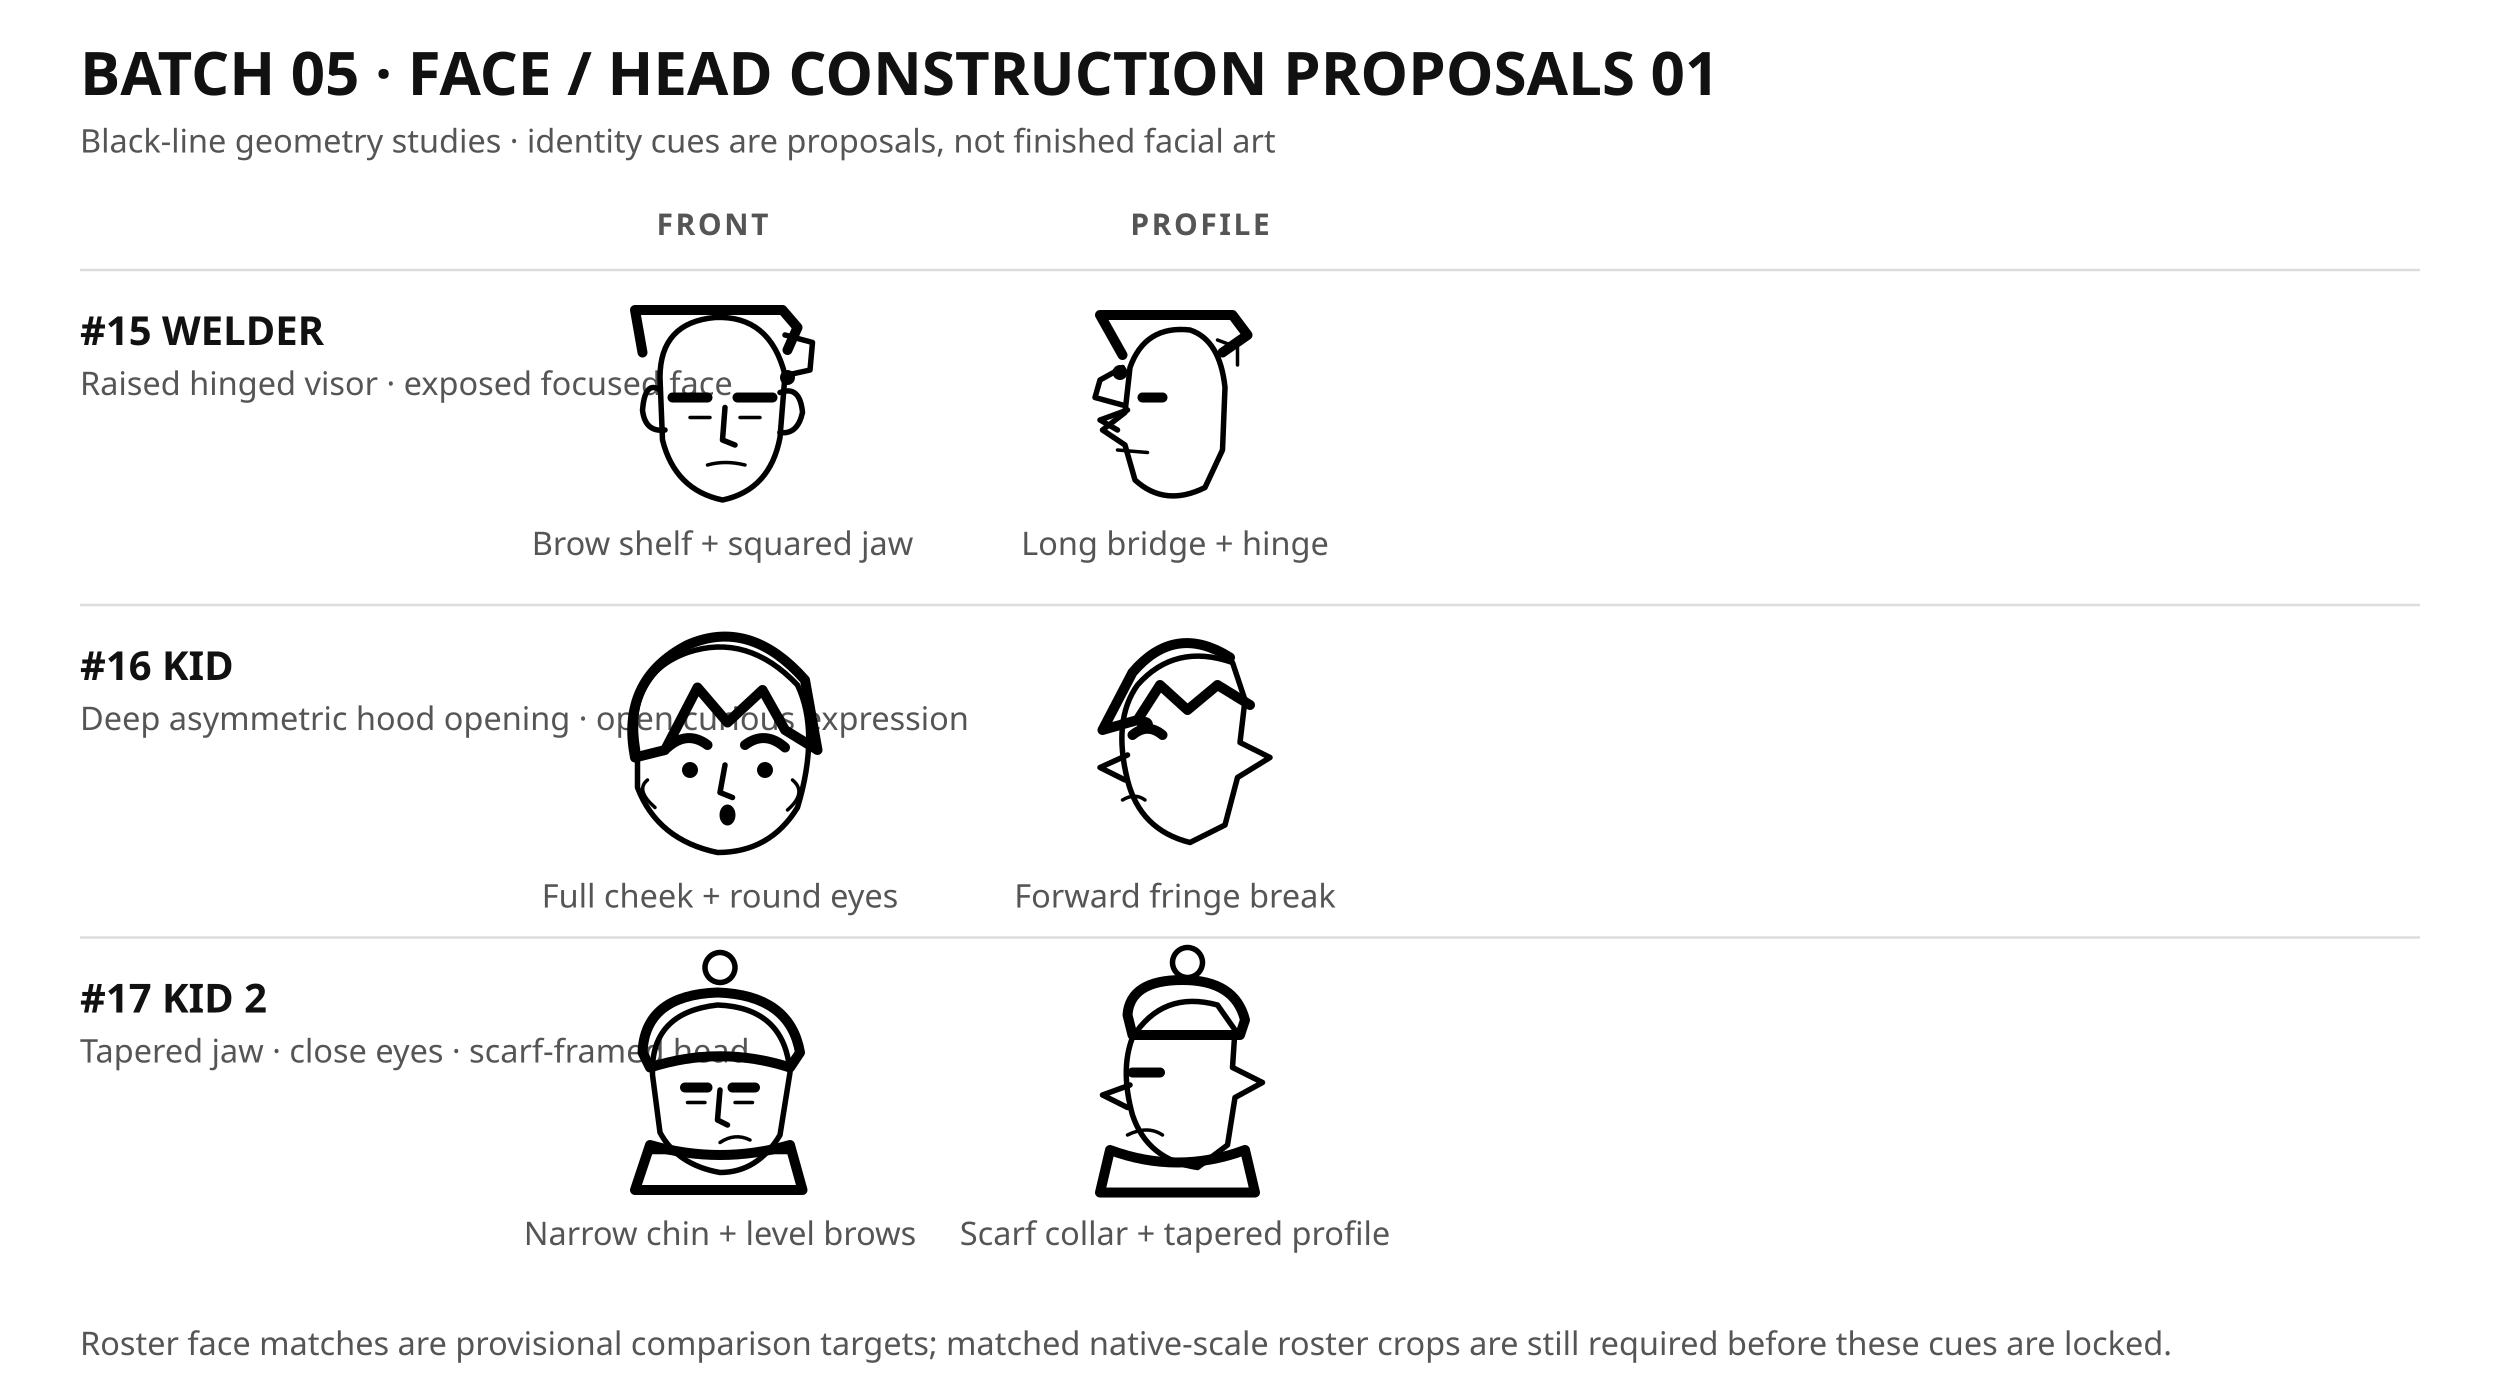
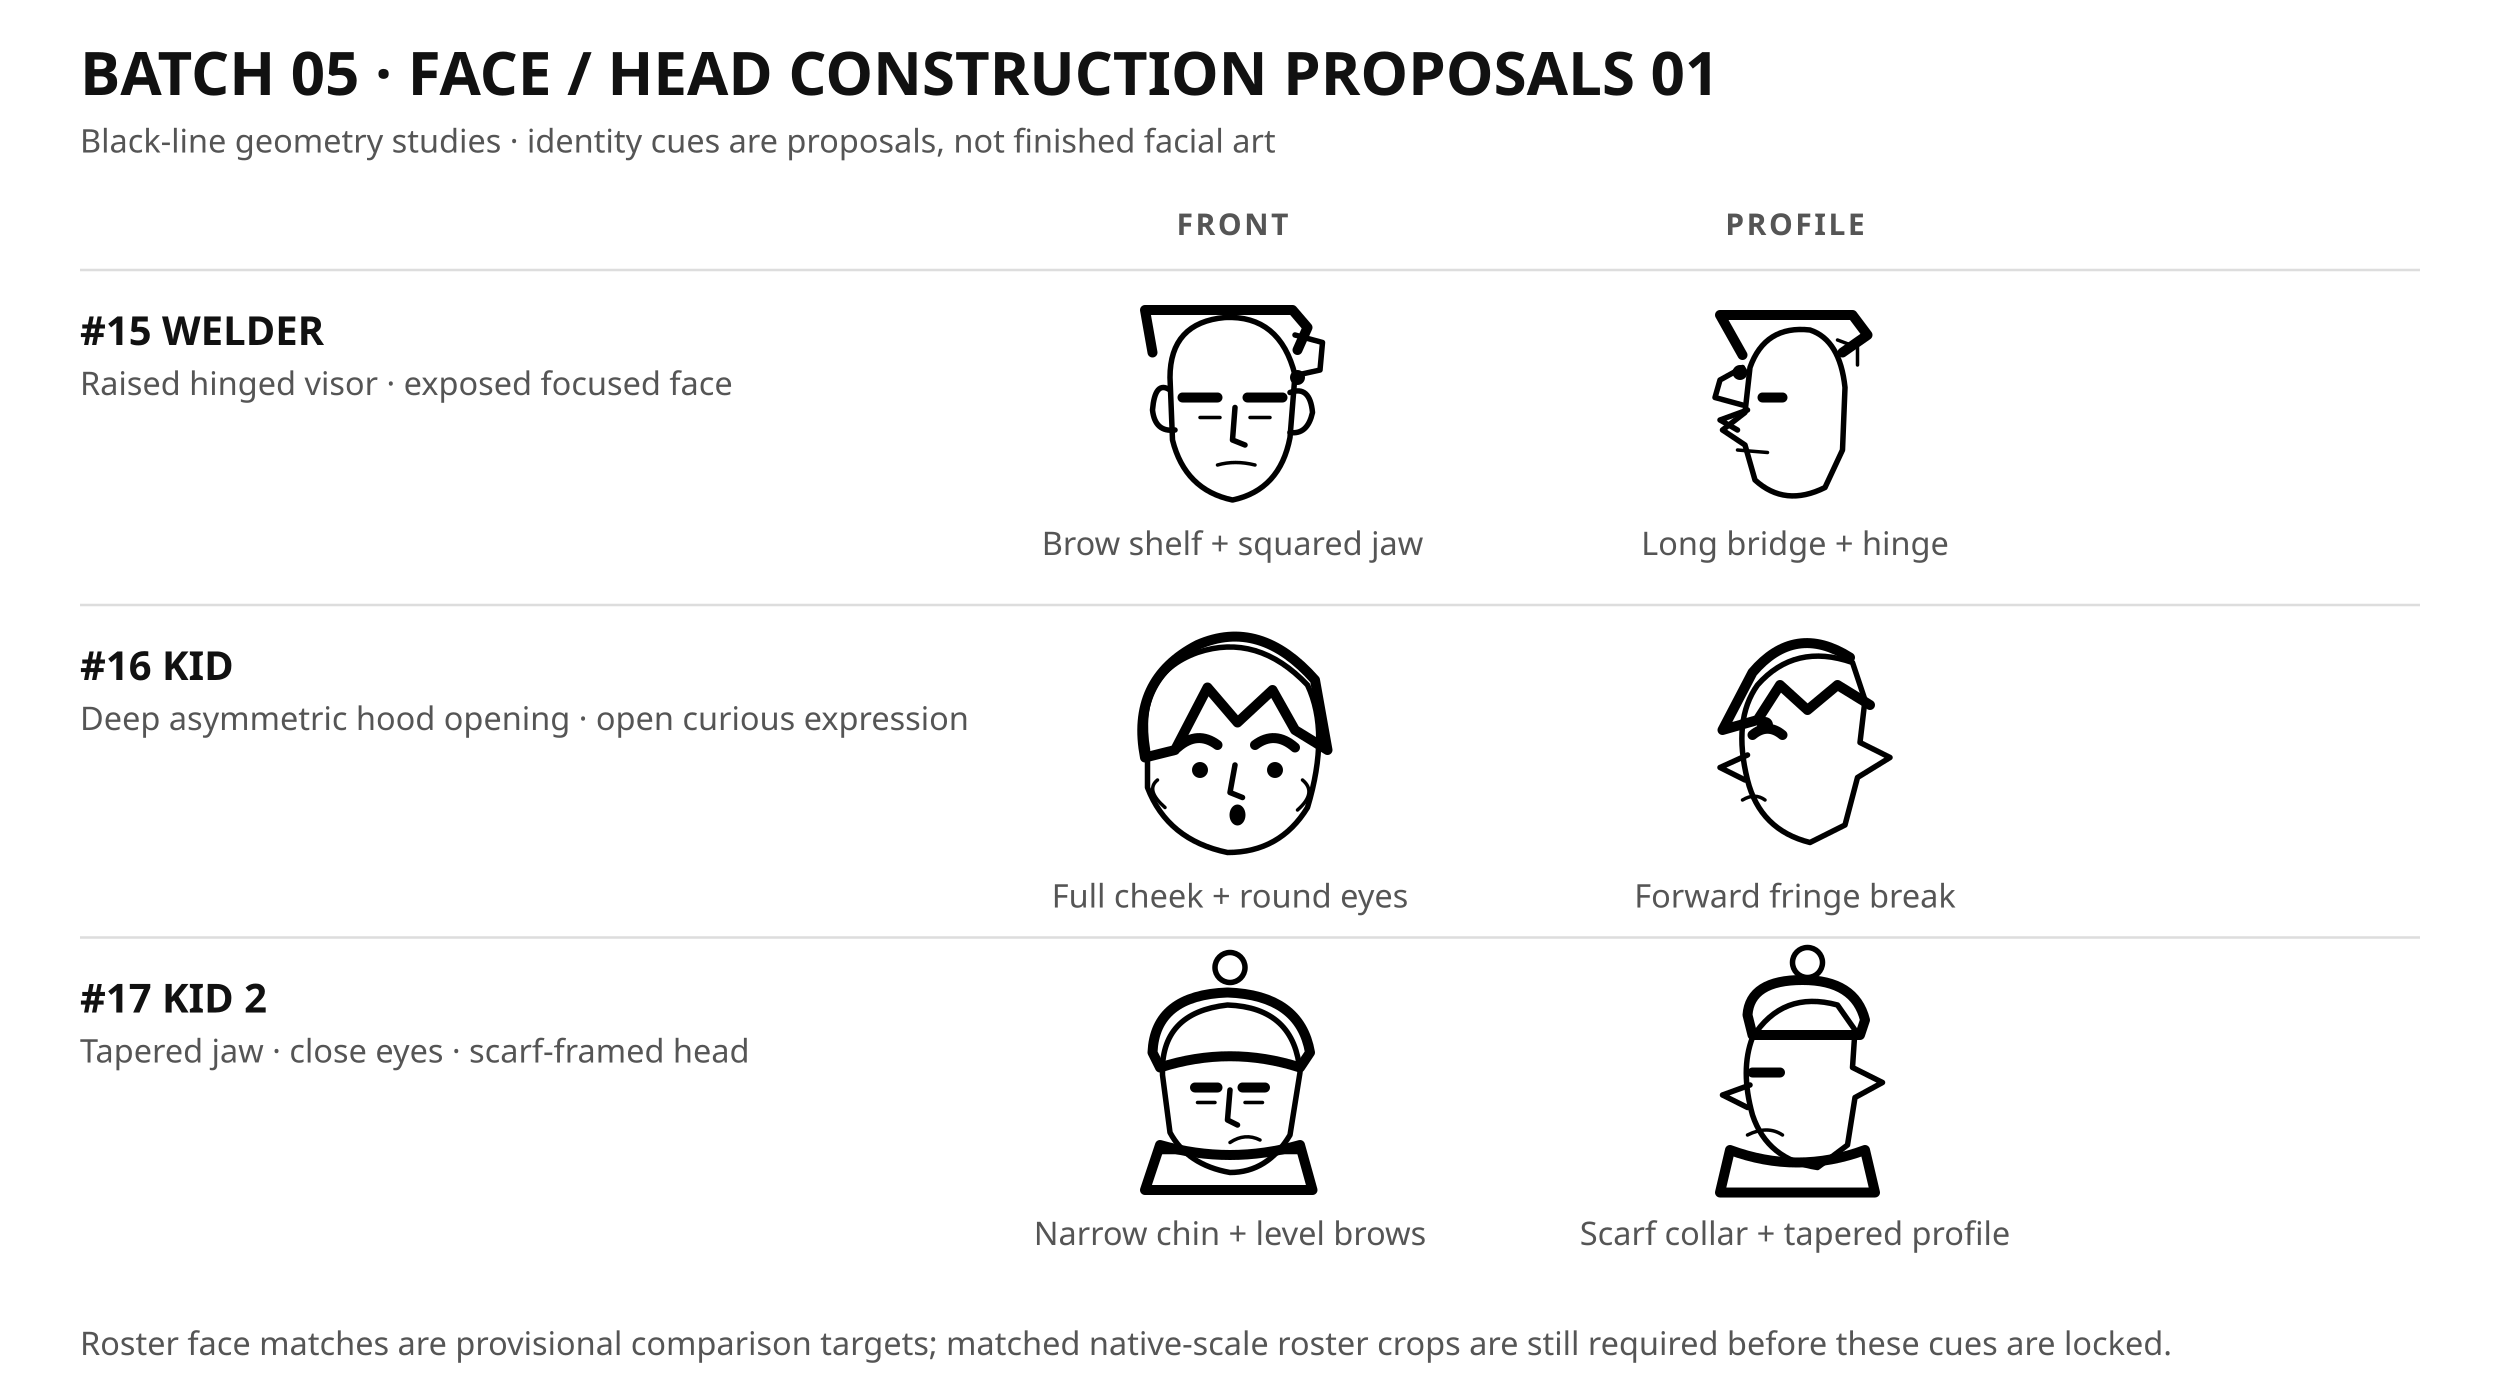
<svg xmlns="http://www.w3.org/2000/svg" width="1000" height="560" viewBox="0 0 1000 560" role="img" aria-labelledby="title desc">
  <rect width="1000" height="560" fill="#fff" />
  <style>
 .h{font:700 24px system-ui,sans-serif;fill:#111}.s{font:13px system-ui,sans-serif;fill:#555}
 .n{font:700 16px system-ui,sans-serif;fill:#111}.d{font:600 12px system-ui,sans-serif;fill:#555;letter-spacing:1px}
 .ink{fill:none;stroke:#000;stroke-width:2.2;stroke-linecap:round;stroke-linejoin:round}
 .heavy{fill:none;stroke:#000;stroke-width:4;stroke-linecap:round;stroke-linejoin:round}
 .solid{fill:#000;stroke:none}
 .fine{fill:none;stroke:#000;stroke-width:1.4;stroke-linecap:round;stroke-linejoin:round}
 .rule{stroke:#ddd;stroke-width:1}
</style>
  <text x="32" y="38" class="h">BATCH 05 · FACE / HEAD CONSTRUCTION PROPOSALS 01</text>
  <text x="32" y="61" class="s">Black-line geometry studies · identity cues are proposals, not finished facial art</text>
  <g class="d" text-anchor="middle">
-     <text x="285" y="94">FRONT</text>
-     <text x="480" y="94">PROFILE</text>
+     <text x="493" y="94">FRONT</text>
+     <text x="718" y="94">PROFILE</text>
  </g>
  <line x1="32" y1="108" x2="968" y2="108" class="rule" />
  <text x="32" y="138" class="n">#15 WELDER</text>
  <text x="32" y="158" class="s">Raised hinged visor · exposed focused face</text>
-   <g transform="translate(236 112)">
+   <g transform="translate(440 112)">
    <g class="ink">
      <path d="M28 39 Q28 17 50 15 Q72 14 78 38 L76 63 Q72 84 53 88 Q34 84 29 64 Z" />
      <path d="M28 44 Q22 40 21 52 Q22 61 30 60 M76 45 Q84 42 85 53 Q83 62 76 61" />
      <path d="M33 47 L47 47 M59 47 L73 47" class="heavy" />
      <path d="M40 55 L48 55 M60 55 L68 55" class="fine" />
      <path d="M54 51 L53 64 L58 66" />
      <path d="M47 74 Q54 72 62 74" class="fine" />
      <path d="M21 29 L18 12 L77 12 L83 19 L79 28" class="heavy" />
      <path d="M78 22 L89 25 L88 36 L79 38" class="ink" />
      <circle cx="79" cy="39" r="3" class="solid" />
    </g>
    <text x="53" y="110" class="s" text-anchor="middle">Brow shelf + squared jaw</text>
  </g>
-   <g transform="translate(422 112)">
+   <g transform="translate(670 112)">
    <g class="ink">
      <path d="M54 20 Q36 18 30 35 L28 53 L19 60 L28 66 L32 80 Q44 91 60 83 L67 68 L68 43 Q66 24 54 20 Z" />
      <path d="M27 30 L18 14 L71 14 L77 22 L67 29" class="heavy" />
      <path d="M27 35 L18 40 L16 47 L27 50" class="ink" />
      <path d="M35 47 L43 47" class="heavy" />
      <path d="M29 52 L18 56 L25 60" />
      <path d="M25 68 L37 69" class="fine" />
      <circle cx="26" cy="37" r="3" class="solid" />
      <path d="M65 24 L73 27 L73 34" class="fine" />
    </g>
    <text x="48" y="110" class="s" text-anchor="middle">Long bridge + hinge</text>
  </g>
  <line x1="32" y1="242" x2="968" y2="242" class="rule" />
  <text x="32" y="272" class="n">#16 KID</text>
  <text x="32" y="292" class="s">Deep asymmetric hood opening · open curious expression</text>
-   <g transform="translate(236 245)">
+   <g transform="translate(440 245)">
    <g class="ink">
      <path d="M19 55 Q14 25 39 16 Q63 8 83 29 Q92 48 83 78 Q72 96 51 96 Q27 91 19 70 Z" />
      <path d="M18 58 Q12 27 39 13 Q64 2 86 27 L91 55 L78 47 L69 31 L55 44 L43 30 L30 55 Z" class="heavy" />
      <path d="M31 54 Q39 47 47 53 M62 53 Q70 47 78 54" class="heavy" />
      <circle cx="40" cy="63" r="3.2" class="solid" />
      <circle cx="70" cy="63" r="3.2" class="solid" />
      <path d="M54 61 L52 72 L57 74" />
      <ellipse cx="55" cy="81" rx="3.2" ry="4.2" class="solid" />
      <path d="M23 67 Q18 71 26 78 M81 67 Q87 72 79 79" class="fine" />
    </g>
    <text x="52" y="118" class="s" text-anchor="middle">Full cheek + round eyes</text>
  </g>
-   <g transform="translate(422 245)">
+   <g transform="translate(670 245)">
    <g class="ink">
      <path d="M71 20 Q48 12 33 29 Q23 43 29 67 Q34 87 54 92 L68 85 L73 66 L86 58 L74 52 L76 35 Z" />
      <path d="M70 18 Q48 4 31 24 L19 47 L33 43 L42 29 L53 39 L65 29 L78 37" class="heavy" />
      <path d="M31 49 Q37 44 43 49" class="heavy" />
      <path d="M29 57 L18 62 L28 67" />
      <path d="M27 75 Q32 72 36 75" class="fine" />
      <circle cx="36" cy="45" r="3.2" class="solid" />
    </g>
    <text x="48" y="118" class="s" text-anchor="middle">Forward fringe break</text>
  </g>
  <line x1="32" y1="375" x2="968" y2="375" class="rule" />
  <text x="32" y="405" class="n">#17 KID 2</text>
  <text x="32" y="425" class="s">Tapered jaw · close eyes · scarf-framed head</text>
-   <g transform="translate(236 378)">
+   <g transform="translate(440 378)">
    <g class="ink">
      <path d="M25 52 Q24 27 51 24 Q78 25 80 51 L76 76 Q67 91 52 91 Q35 88 28 75 Z" />
      <path d="M21 43 Q22 20 51 19 Q80 20 84 43 L80 49 Q52 40 24 49 Z" class="heavy" />
      <circle cx="52" cy="9" r="6" class="ink" />
      <path d="M38 57 L47 57 M57 57 L66 57" class="heavy" />
      <path d="M39 63 L46 63 M58 63 L65 63" class="fine" />
      <path d="M52 58 L51 70 L55 72" />
      <path d="M52 79 Q58 75 64 78" class="fine" />
      <path d="M24 80 Q52 88 80 80 L85 98 L18 98 Z" class="heavy" />
      <path d="M24 83 L80 83" class="fine" />
    </g>
    <text x="52" y="120" class="s" text-anchor="middle">Narrow chin + level brows</text>
  </g>
-   <g transform="translate(422 378)">
+   <g transform="translate(670 378)">
    <g class="ink">
      <path d="M65 24 Q43 18 31 37 Q26 50 31 68 Q37 86 57 89 L69 80 L72 61 L83 55 L71 49 L72 34 Z" />
      <path d="M29 28 Q30 14 51 14 Q72 14 76 30 L74 36 L31 36 Z" class="heavy" />
      <circle cx="53" cy="7" r="6" class="ink" />
      <path d="M31 51 L42 51" class="heavy" />
      <path d="M30 56 L19 60 L29 65" />
      <path d="M29 76 Q37 72 43 76" class="fine" />
      <path d="M22 82 Q49 92 76 82 L80 99 L18 99 Z" class="heavy" />
    </g>
    <text x="48" y="120" class="s" text-anchor="middle">Scarf collar + tapered profile</text>
  </g>
  <text x="32" y="542" class="s">Roster face matches are provisional comparison targets; matched native-scale roster crops are still required before these cues are locked.</text>
</svg>
